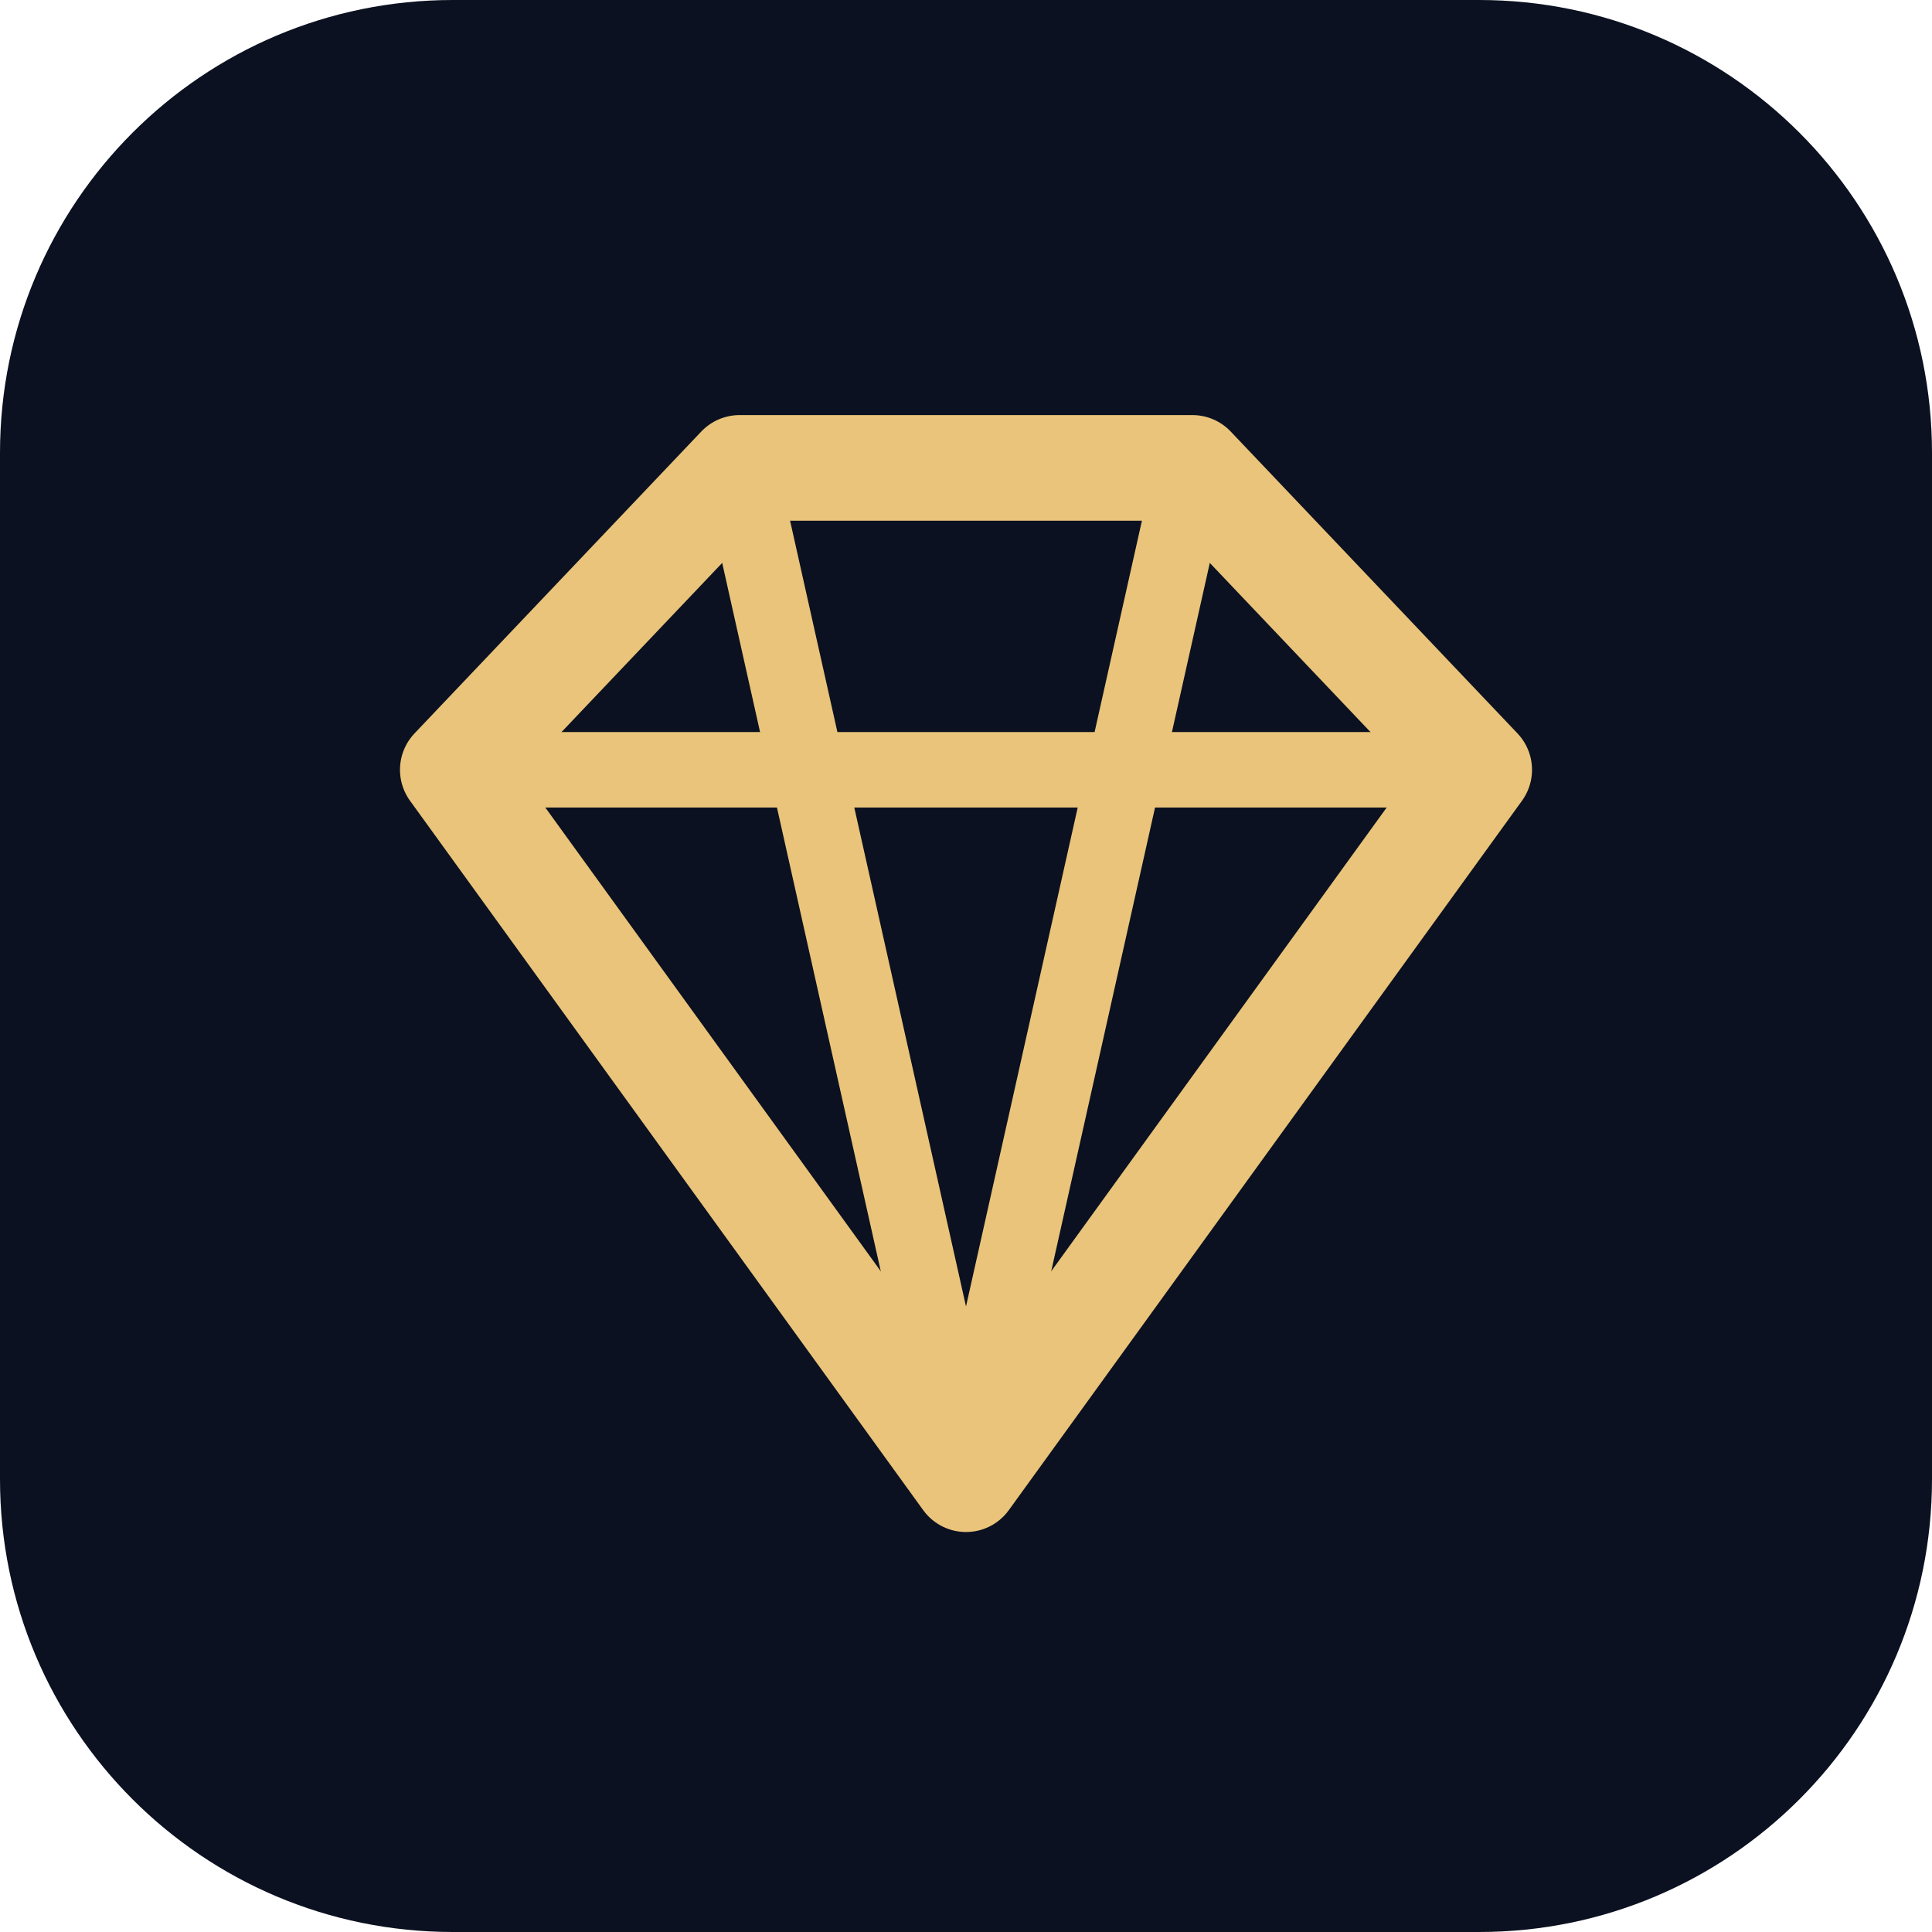
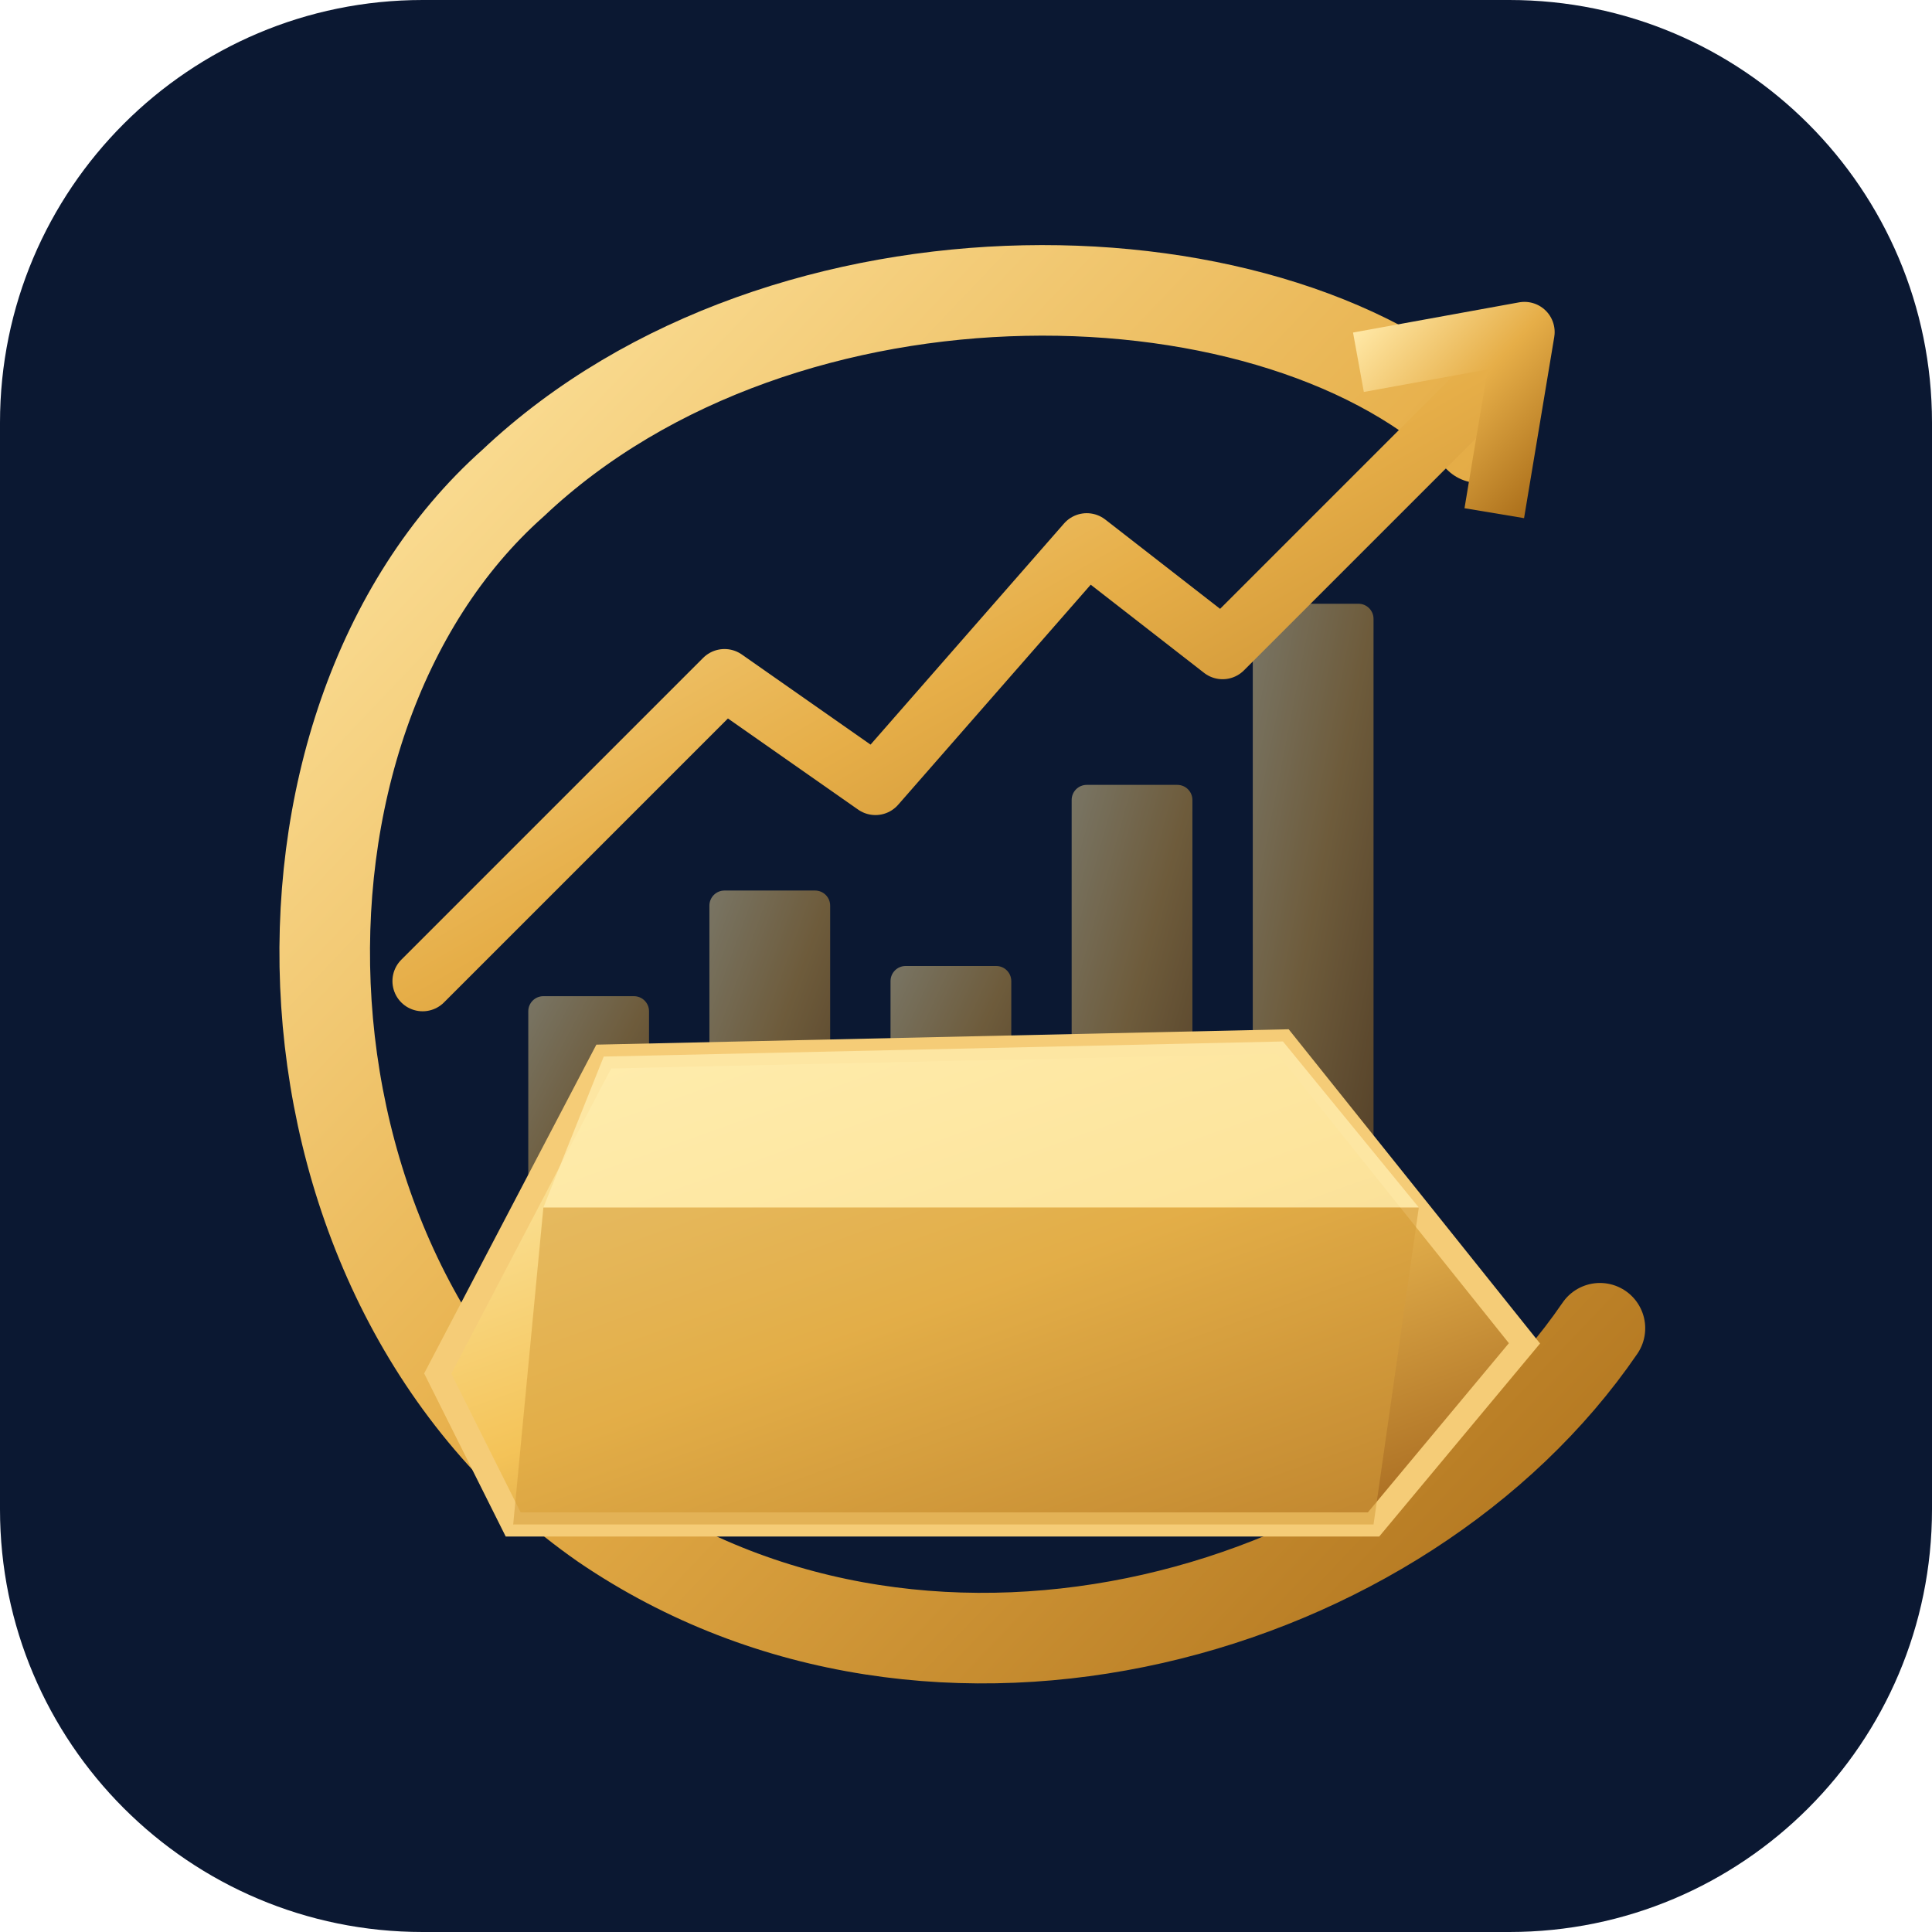
- <svg xmlns="http://www.w3.org/2000/svg" width="128" height="128" viewBox="0 0 128 128">
-   <rect width="128" height="128" rx="30" fill="#0b1120" />
-   <path d="M30 51 49 31h30l19 20-34 47z" fill="none" stroke="#e9c47a" stroke-width="7" stroke-linejoin="round" />
-   <path d="M30 51h68M49 31l15 67L79 31" fill="none" stroke="#e9c47a" stroke-width="5" />
+ <svg xmlns="http://www.w3.org/2000/svg" viewBox="0 0 128 128" width="128" height="128" role="img" aria-label="AurumMY icon">
+   <defs>
+     <linearGradient id="gold" x1="0" y1="0" x2="1" y2="1">
+       <stop stop-color="#ffe7a4" />
+       <stop offset=".5" stop-color="#e6ae48" />
+       <stop offset="1" stop-color="#ad711c" />
+     </linearGradient>
+     <linearGradient id="goldbar" x1="0" y1="0" x2=".8" y2="1">
+       <stop stop-color="#fff3ba" />
+       <stop offset=".55" stop-color="#f4c358" />
+       <stop offset="1" stop-color="#ae7225" />
+     </linearGradient>
+   </defs>
+   <rect width="128" height="128" rx="28" fill="#0b1832" />
+   <path d="M98 29C85 16 52 15 34 32 16 48 17 85 40 101c22 15 53 6 66-13" fill="none" stroke="url(#gold)" stroke-width="6" stroke-linecap="round" />
+   <g opacity=".45" fill="url(#gold)">
+     <rect x="35" y="66" width="8" height="15" rx="1" />
+     <rect x="47" y="59" width="8" height="22" rx="1" />
+     <rect x="59" y="64" width="8" height="17" rx="1" />
+     <rect x="71" y="52" width="8" height="29" rx="1" />
+     <rect x="83" y="40" width="8" height="41" rx="1" />
+   </g>
+   <path d="M28 65 48 45 58 52 72 36 81 43 100 24" fill="none" stroke="url(#gold)" stroke-width="4" stroke-linejoin="round" stroke-linecap="round" />
+   <path d="m90 24 11-2-2 12" fill="none" stroke="url(#gold)" stroke-width="4" stroke-linejoin="round" />
+   <path d="M29 91 40 70 85 69 101 89 91 101 34 101Z" fill="url(#goldbar)" stroke="#f5cc77" stroke-width="1.6" />
+   <path d="M40 70 85 69 94 80 36 80Z" fill="#ffecad" opacity=".8" />
+   <path d="M36 80 94 80 91 101 34 101Z" fill="#d69d3b" opacity=".55" />
</svg>
